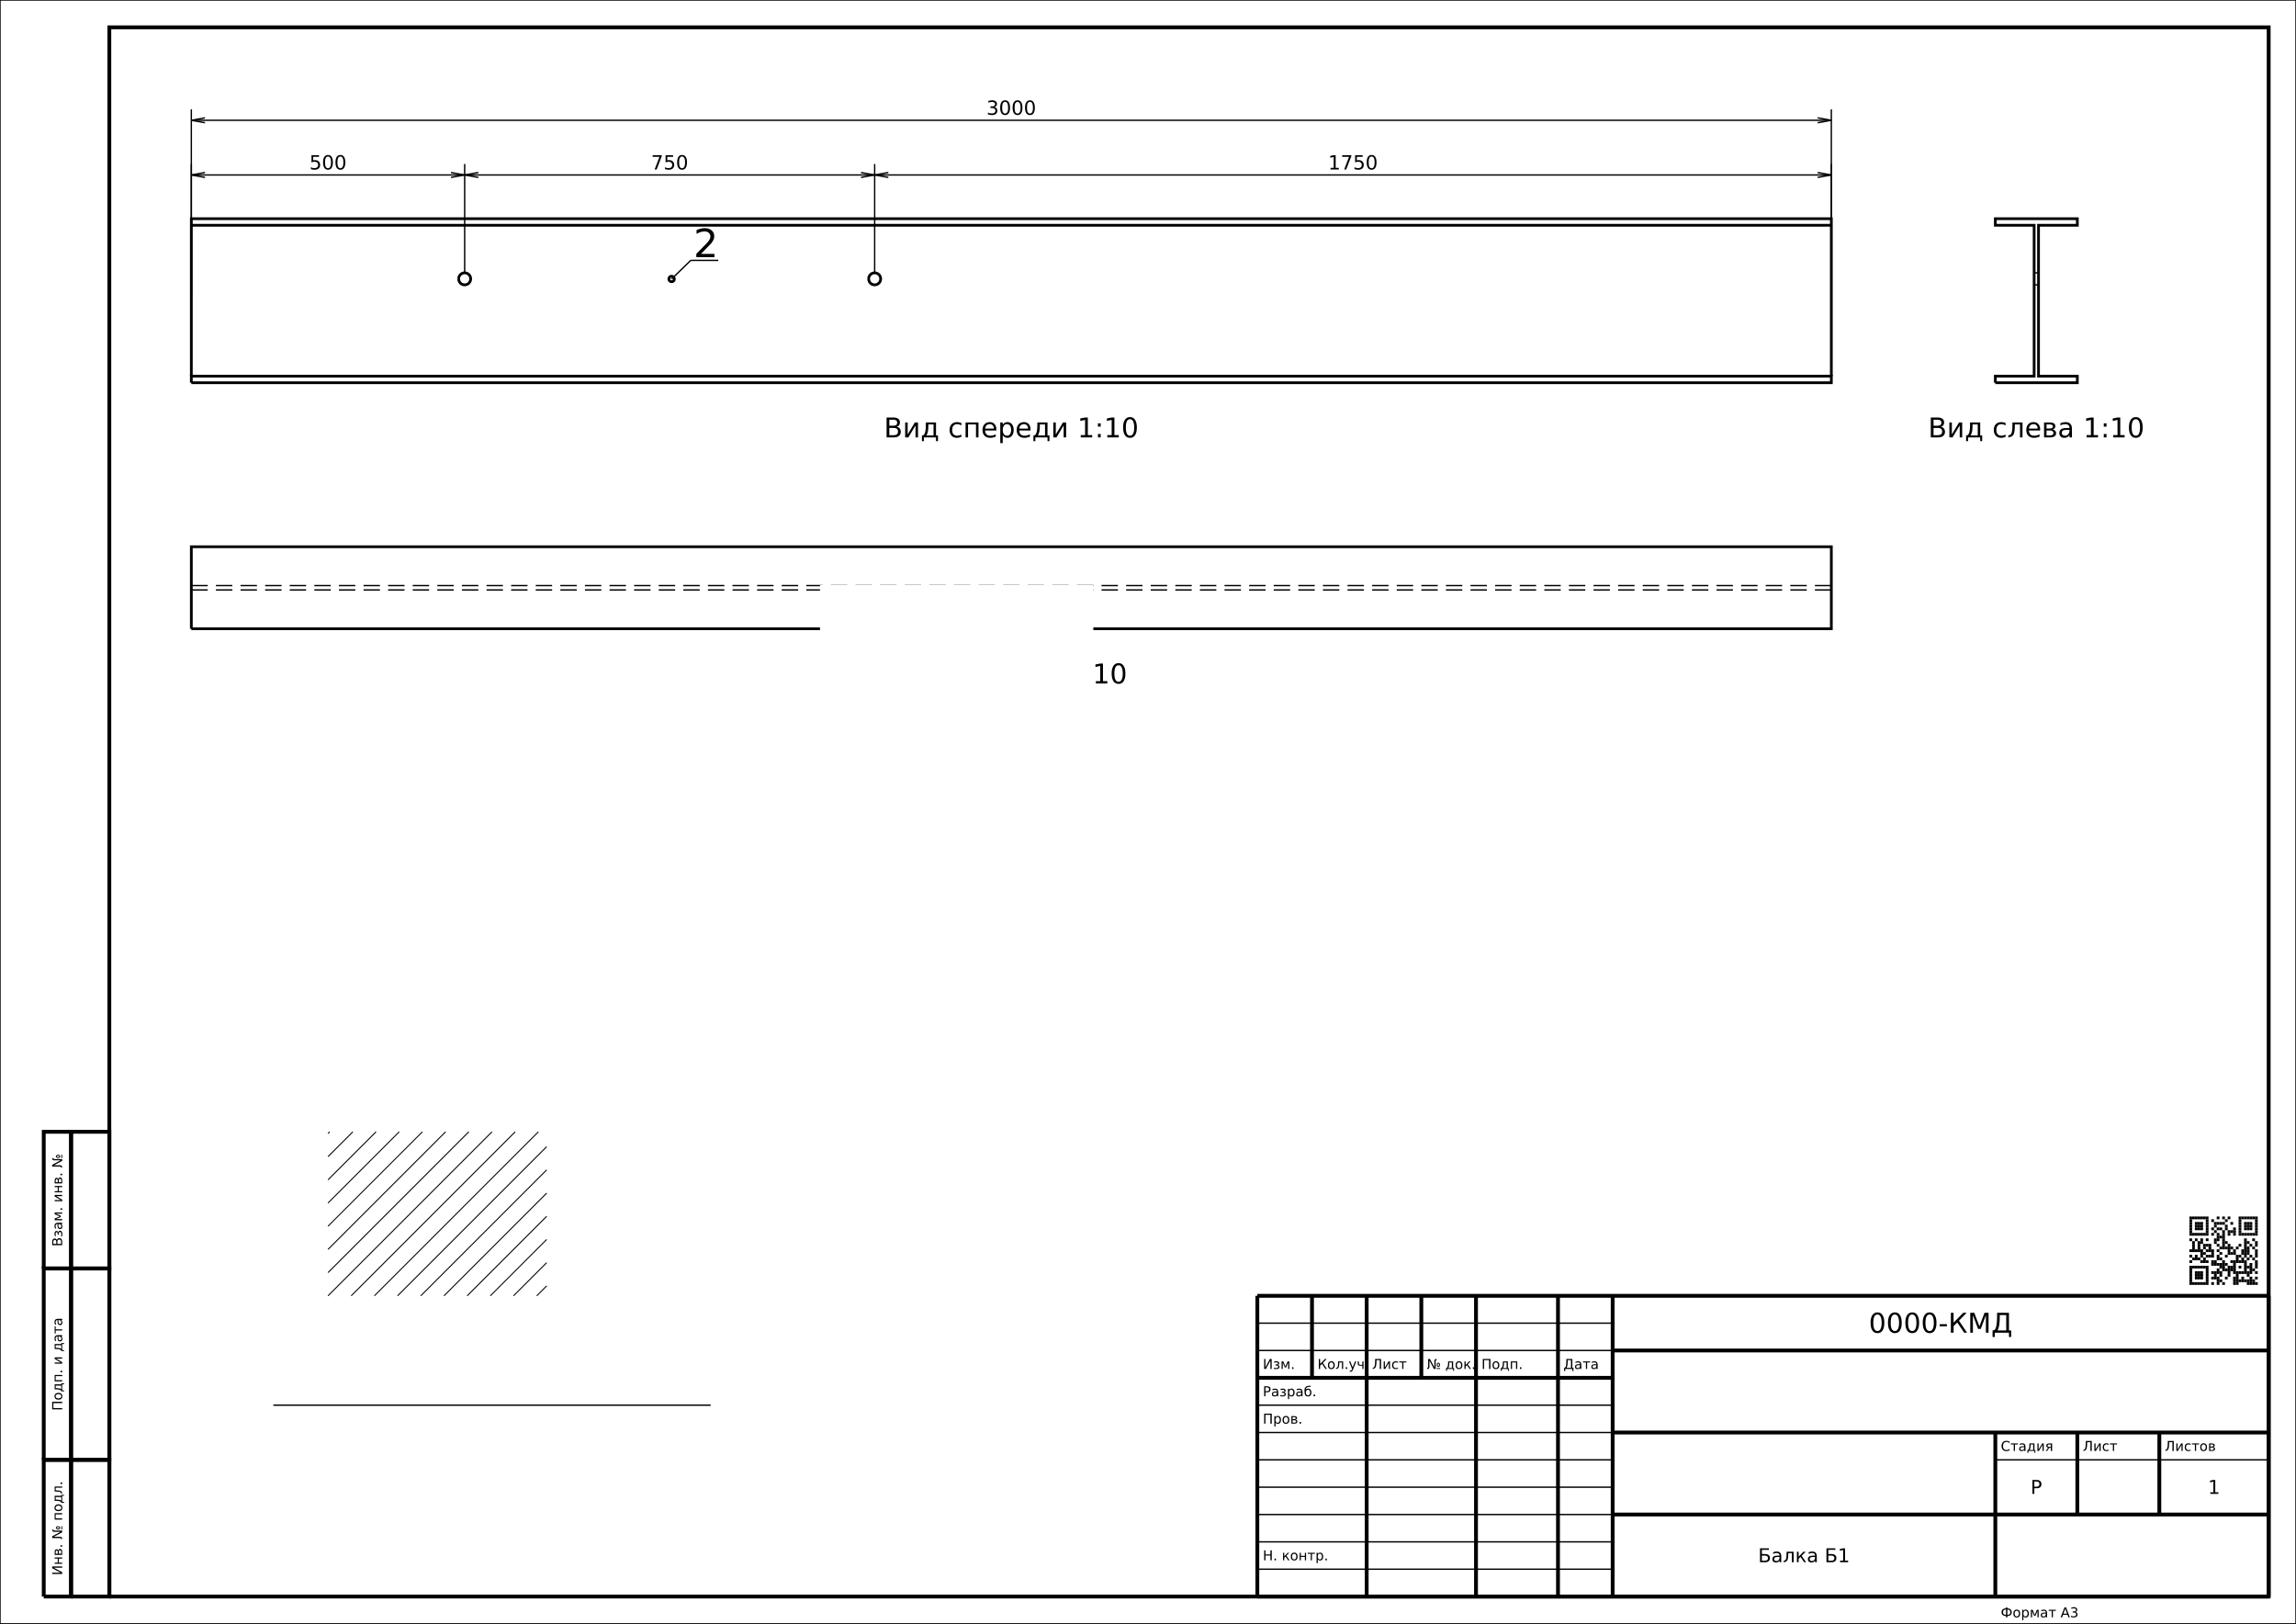
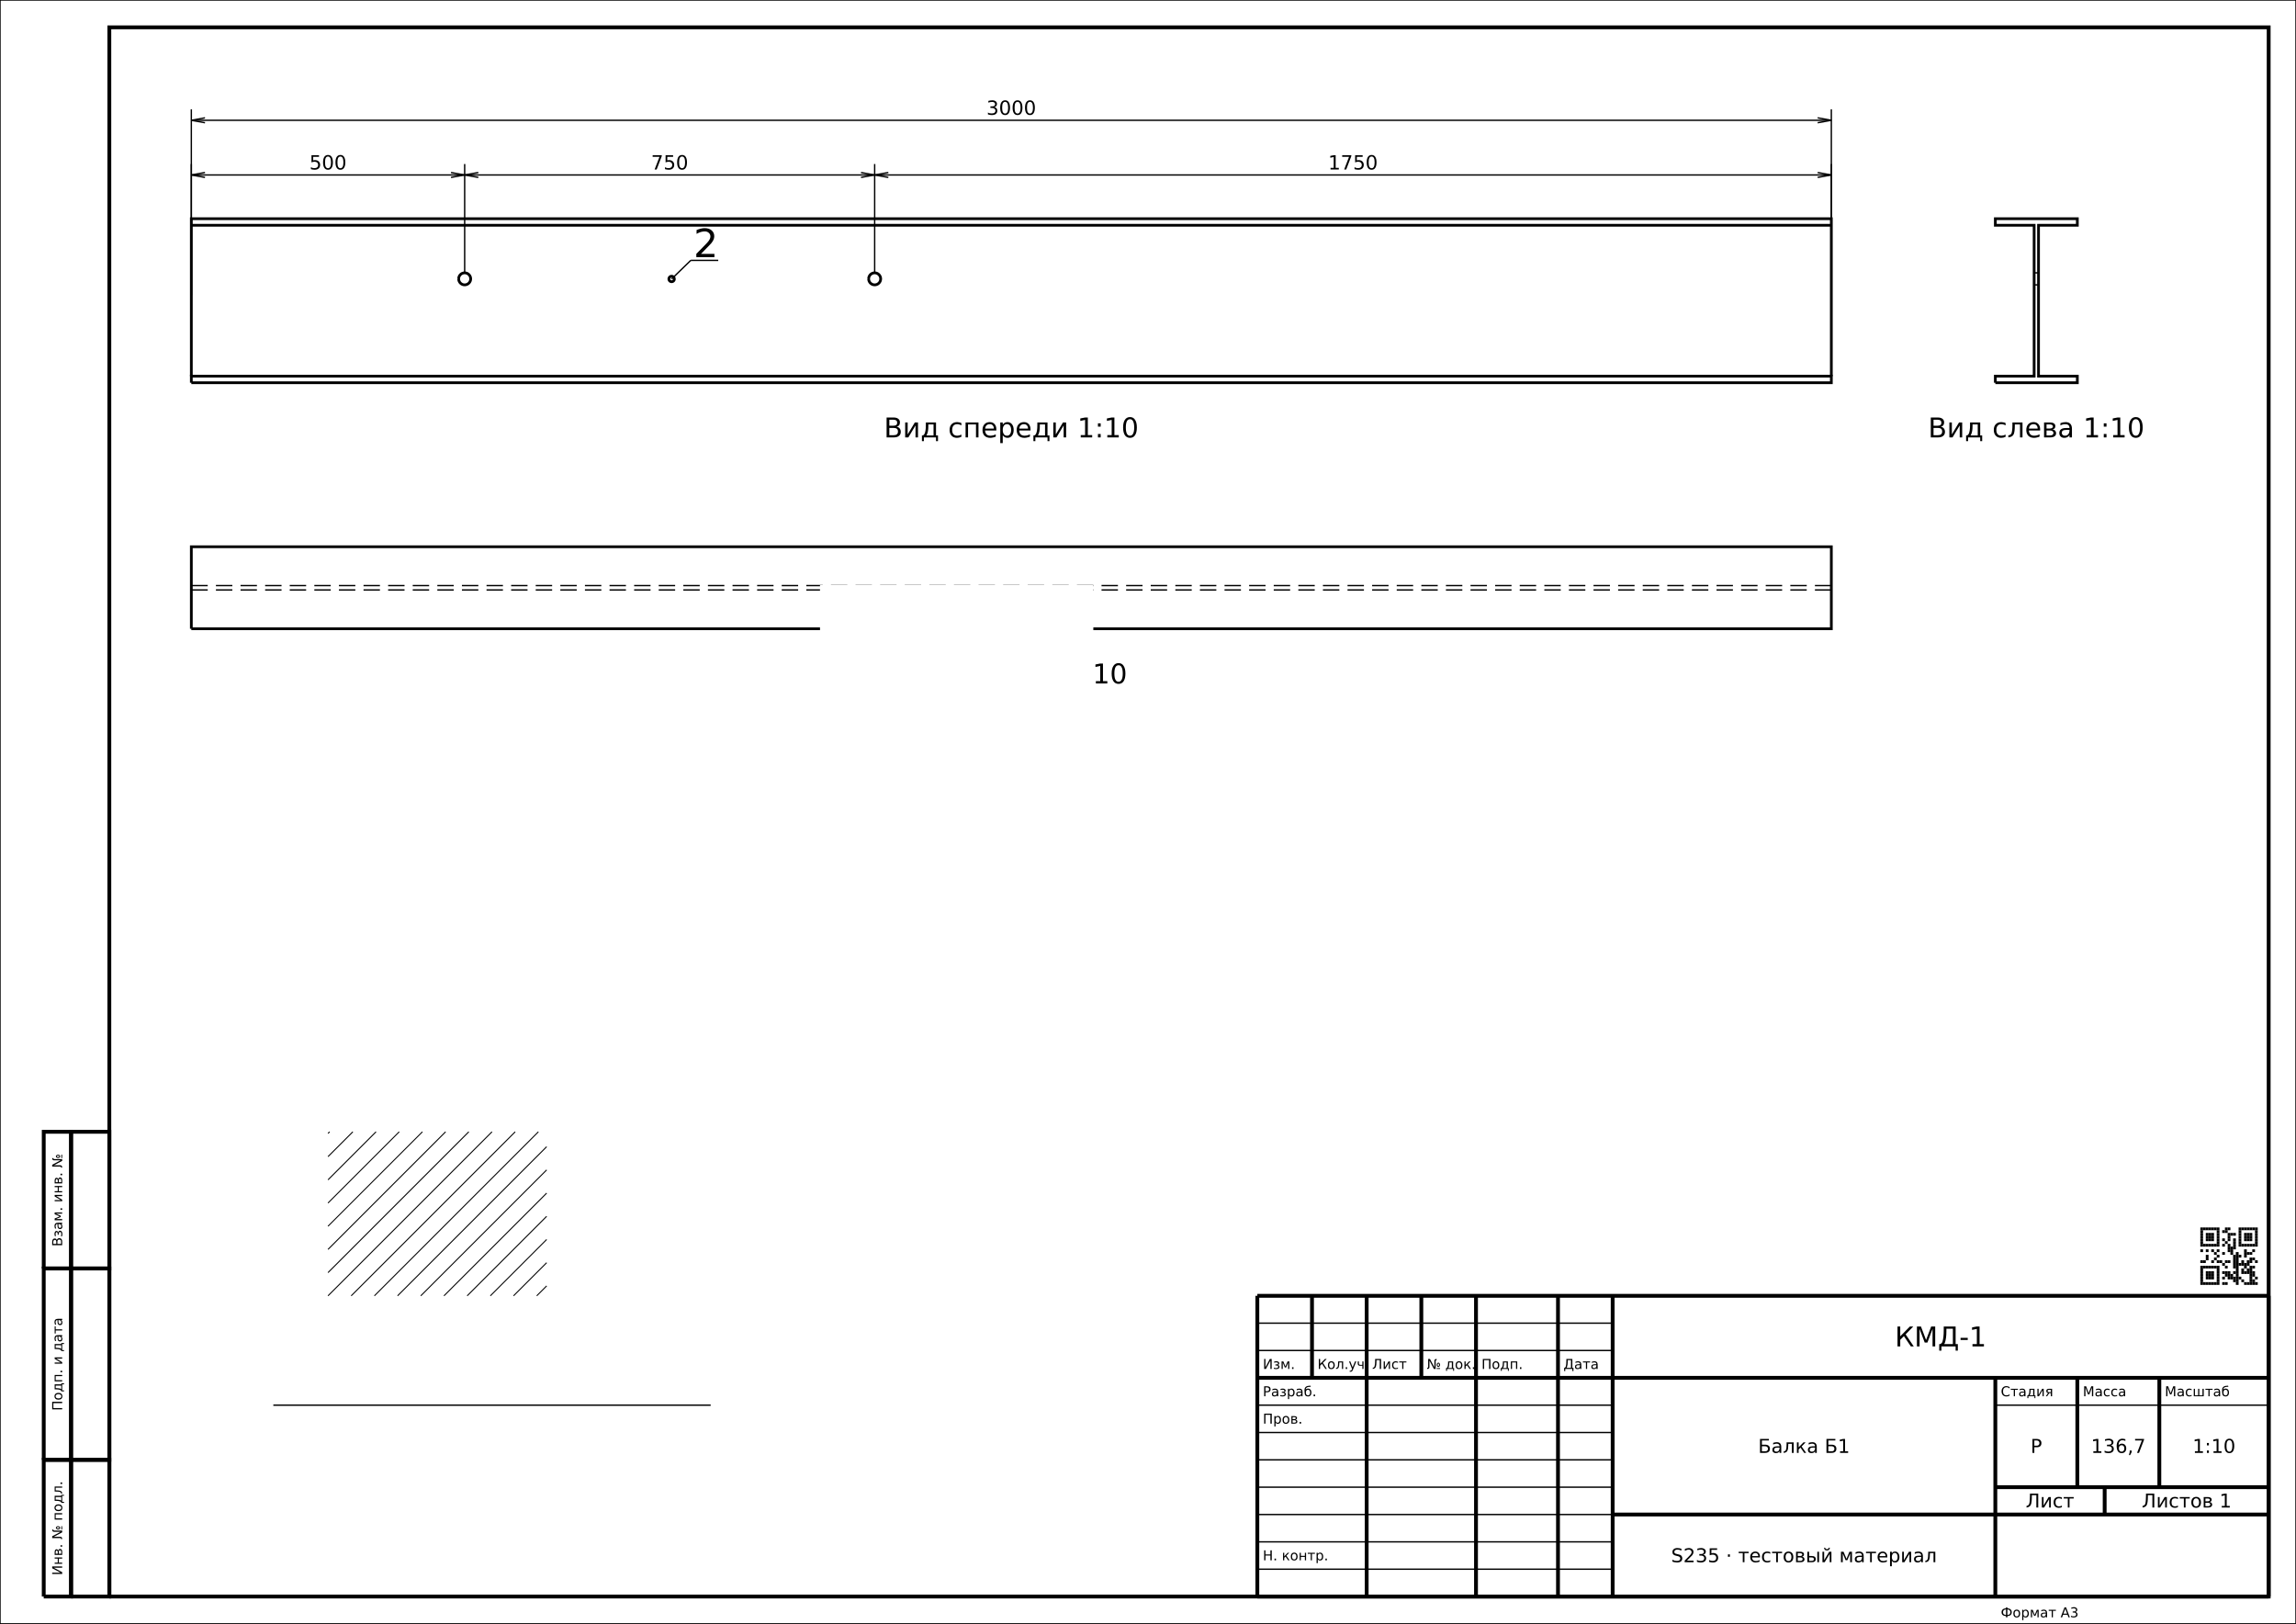
<svg xmlns="http://www.w3.org/2000/svg" width="420mm" height="297mm" viewBox="0 0 420 297" font-family="DejaVu Sans, Arial, sans-serif" data-drawing="15">
  <rect width="420" height="297" fill="#fff" />
  <polyline class="Thin" points="0,297 420,297 420,0 0,0 0,297" fill="none" stroke="#000" stroke-width="0.25" />
  <polyline class="Frame" points="20,292 415,292 415,5 20,5 20,292" fill="none" stroke="#000" stroke-width="0.7" />
  <polyline class="Frame" points="230,292 415,292" fill="none" stroke="#000" stroke-width="0.7" />
  <polyline class="Frame" points="415,292 415,237" fill="none" stroke="#000" stroke-width="0.7" />
  <polyline class="Frame" points="415,237 230,237" fill="none" stroke="#000" stroke-width="0.7" />
  <polyline class="Frame" points="230,237 230,292" fill="none" stroke="#000" stroke-width="0.7" />
  <polyline class="Thin" points="230,287 295,287" fill="none" stroke="#000" stroke-width="0.25" />
  <polyline class="Thin" points="230,282 295,282" fill="none" stroke="#000" stroke-width="0.25" />
  <polyline class="Thin" points="230,277 295,277" fill="none" stroke="#000" stroke-width="0.25" />
  <polyline class="Thin" points="230,272 295,272" fill="none" stroke="#000" stroke-width="0.25" />
  <polyline class="Thin" points="230,267 295,267" fill="none" stroke="#000" stroke-width="0.25" />
  <polyline class="Thin" points="230,262 295,262" fill="none" stroke="#000" stroke-width="0.25" />
  <polyline class="Thin" points="230,257 295,257" fill="none" stroke="#000" stroke-width="0.25" />
  <polyline class="Frame" points="230,252 295,252" fill="none" stroke="#000" stroke-width="0.7" />
  <polyline class="Thin" points="230,247 295,247" fill="none" stroke="#000" stroke-width="0.25" />
  <polyline class="Thin" points="230,242 295,242" fill="none" stroke="#000" stroke-width="0.25" />
  <polyline class="Frame" points="240,252 240,237" fill="none" stroke="#000" stroke-width="0.7" />
  <polyline class="Frame" points="260,252 260,237" fill="none" stroke="#000" stroke-width="0.7" />
  <polyline class="Frame" points="250,292 250,237" fill="none" stroke="#000" stroke-width="0.7" />
  <polyline class="Frame" points="270,292 270,237" fill="none" stroke="#000" stroke-width="0.7" />
  <polyline class="Frame" points="285,292 285,237" fill="none" stroke="#000" stroke-width="0.7" />
  <polyline class="Frame" points="295,292 295,237" fill="none" stroke="#000" stroke-width="0.7" />
-   <polyline class="Frame" points="295,247 415,247" fill="none" stroke="#000" stroke-width="0.7" />
-   <polyline class="Frame" points="295,262 415,262" fill="none" stroke="#000" stroke-width="0.7" />
-   <polyline class="Thin" points="365,267 415,267" fill="none" stroke="#000" stroke-width="0.25" />
+   <polyline class="Frame" points="295,252 415,252" fill="none" stroke="#000" stroke-width="0.7" />
+   <polyline class="Thin" points="365,257 415,257" fill="none" stroke="#000" stroke-width="0.25" />
+   <polyline class="Frame" points="365,272 415,272" fill="none" stroke="#000" stroke-width="0.7" />
  <polyline class="Frame" points="295,277 415,277" fill="none" stroke="#000" stroke-width="0.7" />
-   <polyline class="Frame" points="365,292 365,262" fill="none" stroke="#000" stroke-width="0.7" />
-   <polyline class="Frame" points="380,277 380,262" fill="none" stroke="#000" stroke-width="0.7" />
-   <polyline class="Frame" points="395,277 395,262" fill="none" stroke="#000" stroke-width="0.7" />
+   <polyline class="Frame" points="365,292 365,252" fill="none" stroke="#000" stroke-width="0.7" />
+   <polyline class="Frame" points="380,272 380,252" fill="none" stroke="#000" stroke-width="0.7" />
+   <polyline class="Frame" points="395,272 395,252" fill="none" stroke="#000" stroke-width="0.7" />
+   <polyline class="Frame" points="385,277 385,272" fill="none" stroke="#000" stroke-width="0.7" />
  <polyline class="Frame" points="8,292 13,292 13,267 8,267 8,292" fill="none" stroke="#000" stroke-width="0.7" />
  <polyline class="Frame" points="13,292 20,292 20,267 13,267 13,292" fill="none" stroke="#000" stroke-width="0.7" />
  <polyline class="Frame" points="8,267 13,267 13,232 8,232 8,267" fill="none" stroke="#000" stroke-width="0.7" />
  <polyline class="Frame" points="13,267 20,267 20,232 13,232 13,267" fill="none" stroke="#000" stroke-width="0.7" />
  <polyline class="Frame" points="8,232 13,232 13,207 8,207 8,232" fill="none" stroke="#000" stroke-width="0.7" />
  <polyline class="Frame" points="13,232 20,232 20,207 13,207 13,232" fill="none" stroke="#000" stroke-width="0.7" />
-   <rect x="400.5" y="222.5" width="0.5" height="0.5" fill="#000" />
-   <rect x="401" y="222.5" width="0.5" height="0.5" fill="#000" />
-   <rect x="401.5" y="222.5" width="0.5" height="0.5" fill="#000" />
-   <rect x="402" y="222.5" width="0.5" height="0.5" fill="#000" />
-   <rect x="402.5" y="222.5" width="0.5" height="0.5" fill="#000" />
-   <rect x="403" y="222.5" width="0.5" height="0.5" fill="#000" />
-   <rect x="403.5" y="222.5" width="0.5" height="0.5" fill="#000" />
-   <rect x="405.5" y="222.5" width="0.5" height="0.5" fill="#000" />
-   <rect x="406.5" y="222.5" width="0.5" height="0.5" fill="#000" />
-   <rect x="407.5" y="222.5" width="0.5" height="0.5" fill="#000" />
-   <rect x="409.5" y="222.5" width="0.5" height="0.5" fill="#000" />
-   <rect x="410" y="222.5" width="0.5" height="0.5" fill="#000" />
-   <rect x="410.5" y="222.5" width="0.5" height="0.5" fill="#000" />
-   <rect x="411" y="222.5" width="0.5" height="0.5" fill="#000" />
-   <rect x="411.5" y="222.5" width="0.5" height="0.5" fill="#000" />
-   <rect x="412" y="222.5" width="0.5" height="0.5" fill="#000" />
-   <rect x="412.5" y="222.5" width="0.5" height="0.5" fill="#000" />
-   <rect x="400.5" y="223" width="0.5" height="0.5" fill="#000" />
-   <rect x="403.5" y="223" width="0.5" height="0.5" fill="#000" />
-   <rect x="404.5" y="223" width="0.5" height="0.5" fill="#000" />
-   <rect x="407" y="223" width="0.5" height="0.5" fill="#000" />
-   <rect x="409.5" y="223" width="0.5" height="0.5" fill="#000" />
-   <rect x="412.5" y="223" width="0.5" height="0.5" fill="#000" />
-   <rect x="400.5" y="223.5" width="0.5" height="0.5" fill="#000" />
-   <rect x="401.5" y="223.5" width="0.5" height="0.5" fill="#000" />
-   <rect x="402" y="223.5" width="0.5" height="0.5" fill="#000" />
-   <rect x="402.5" y="223.5" width="0.5" height="0.5" fill="#000" />
-   <rect x="403.5" y="223.5" width="0.5" height="0.5" fill="#000" />
-   <rect x="405" y="223.5" width="0.5" height="0.5" fill="#000" />
-   <rect x="405.5" y="223.5" width="0.5" height="0.5" fill="#000" />
-   <rect x="406" y="223.5" width="0.5" height="0.5" fill="#000" />
-   <rect x="406.5" y="223.5" width="0.5" height="0.5" fill="#000" />
-   <rect x="408" y="223.5" width="0.5" height="0.5" fill="#000" />
-   <rect x="409.5" y="223.5" width="0.5" height="0.5" fill="#000" />
-   <rect x="410.5" y="223.5" width="0.5" height="0.5" fill="#000" />
-   <rect x="411" y="223.5" width="0.5" height="0.5" fill="#000" />
-   <rect x="411.5" y="223.5" width="0.5" height="0.5" fill="#000" />
-   <rect x="412.5" y="223.5" width="0.5" height="0.5" fill="#000" />
-   <rect x="400.5" y="224" width="0.5" height="0.5" fill="#000" />
-   <rect x="401.5" y="224" width="0.5" height="0.5" fill="#000" />
-   <rect x="402" y="224" width="0.5" height="0.5" fill="#000" />
-   <rect x="402.5" y="224" width="0.5" height="0.5" fill="#000" />
-   <rect x="403.5" y="224" width="0.5" height="0.5" fill="#000" />
-   <rect x="405" y="224" width="0.5" height="0.5" fill="#000" />
-   <rect x="407" y="224" width="0.5" height="0.5" fill="#000" />
-   <rect x="409.5" y="224" width="0.5" height="0.5" fill="#000" />
-   <rect x="410.5" y="224" width="0.5" height="0.5" fill="#000" />
-   <rect x="411" y="224" width="0.5" height="0.5" fill="#000" />
-   <rect x="411.5" y="224" width="0.5" height="0.5" fill="#000" />
-   <rect x="412.5" y="224" width="0.5" height="0.5" fill="#000" />
-   <rect x="400.5" y="224.5" width="0.5" height="0.5" fill="#000" />
-   <rect x="401.5" y="224.5" width="0.5" height="0.5" fill="#000" />
-   <rect x="402" y="224.5" width="0.5" height="0.5" fill="#000" />
  <rect x="402.5" y="224.5" width="0.5" height="0.5" fill="#000" />
+   <rect x="403" y="224.5" width="0.5" height="0.5" fill="#000" />
  <rect x="403.5" y="224.5" width="0.5" height="0.5" fill="#000" />
+   <rect x="404" y="224.5" width="0.5" height="0.5" fill="#000" />
  <rect x="404.5" y="224.5" width="0.5" height="0.5" fill="#000" />
+   <rect x="405" y="224.5" width="0.5" height="0.5" fill="#000" />
  <rect x="405.5" y="224.5" width="0.5" height="0.5" fill="#000" />
-   <rect x="406" y="224.5" width="0.5" height="0.5" fill="#000" />
  <rect x="407" y="224.5" width="0.5" height="0.5" fill="#000" />
-   <rect x="408.5" y="224.5" width="0.5" height="0.5" fill="#000" />
+   <rect x="407.5" y="224.5" width="0.5" height="0.5" fill="#000" />
  <rect x="409.5" y="224.5" width="0.5" height="0.5" fill="#000" />
+   <rect x="410" y="224.5" width="0.5" height="0.5" fill="#000" />
  <rect x="410.5" y="224.5" width="0.5" height="0.5" fill="#000" />
  <rect x="411" y="224.5" width="0.5" height="0.5" fill="#000" />
  <rect x="411.5" y="224.5" width="0.5" height="0.5" fill="#000" />
+   <rect x="412" y="224.5" width="0.5" height="0.5" fill="#000" />
  <rect x="412.5" y="224.5" width="0.5" height="0.5" fill="#000" />
-   <rect x="400.5" y="225" width="0.5" height="0.5" fill="#000" />
-   <rect x="403.5" y="225" width="0.5" height="0.5" fill="#000" />
-   <rect x="405" y="225" width="0.5" height="0.5" fill="#000" />
+   <rect x="402.5" y="225" width="0.5" height="0.5" fill="#000" />
+   <rect x="405.5" y="225" width="0.5" height="0.5" fill="#000" />
  <rect x="406.5" y="225" width="0.5" height="0.5" fill="#000" />
-   <rect x="407.5" y="225" width="0.5" height="0.5" fill="#000" />
-   <rect x="408" y="225" width="0.5" height="0.5" fill="#000" />
-   <rect x="408.5" y="225" width="0.5" height="0.5" fill="#000" />
+   <rect x="407" y="225" width="0.5" height="0.5" fill="#000" />
  <rect x="409.5" y="225" width="0.5" height="0.5" fill="#000" />
  <rect x="412.5" y="225" width="0.5" height="0.5" fill="#000" />
-   <rect x="400.5" y="225.5" width="0.5" height="0.5" fill="#000" />
-   <rect x="401" y="225.5" width="0.5" height="0.5" fill="#000" />
-   <rect x="401.5" y="225.5" width="0.5" height="0.5" fill="#000" />
-   <rect x="402" y="225.5" width="0.5" height="0.5" fill="#000" />
  <rect x="402.5" y="225.5" width="0.5" height="0.5" fill="#000" />
-   <rect x="403" y="225.5" width="0.5" height="0.5" fill="#000" />
  <rect x="403.5" y="225.5" width="0.5" height="0.5" fill="#000" />
+   <rect x="404" y="225.5" width="0.5" height="0.5" fill="#000" />
  <rect x="404.5" y="225.5" width="0.5" height="0.5" fill="#000" />
  <rect x="405.5" y="225.5" width="0.5" height="0.5" fill="#000" />
-   <rect x="406.5" y="225.5" width="0.5" height="0.5" fill="#000" />
  <rect x="407.5" y="225.5" width="0.5" height="0.5" fill="#000" />
+   <rect x="408" y="225.5" width="0.5" height="0.5" fill="#000" />
  <rect x="408.5" y="225.5" width="0.5" height="0.5" fill="#000" />
  <rect x="409.5" y="225.5" width="0.5" height="0.5" fill="#000" />
-   <rect x="410" y="225.5" width="0.5" height="0.5" fill="#000" />
  <rect x="410.5" y="225.5" width="0.5" height="0.5" fill="#000" />
  <rect x="411" y="225.5" width="0.5" height="0.5" fill="#000" />
  <rect x="411.5" y="225.5" width="0.5" height="0.5" fill="#000" />
-   <rect x="412" y="225.5" width="0.5" height="0.5" fill="#000" />
  <rect x="412.5" y="225.5" width="0.5" height="0.5" fill="#000" />
+   <rect x="402.5" y="226" width="0.5" height="0.5" fill="#000" />
+   <rect x="403.5" y="226" width="0.5" height="0.5" fill="#000" />
+   <rect x="404" y="226" width="0.5" height="0.5" fill="#000" />
+   <rect x="404.5" y="226" width="0.5" height="0.5" fill="#000" />
  <rect x="405.5" y="226" width="0.5" height="0.5" fill="#000" />
-   <rect x="406" y="226" width="0.5" height="0.5" fill="#000" />
-   <rect x="406.5" y="226" width="0.5" height="0.5" fill="#000" />
-   <rect x="400.5" y="226.5" width="0.5" height="0.5" fill="#000" />
-   <rect x="401.5" y="226.5" width="0.5" height="0.5" fill="#000" />
+   <rect x="407.5" y="226" width="0.5" height="0.5" fill="#000" />
+   <rect x="409.5" y="226" width="0.5" height="0.5" fill="#000" />
+   <rect x="410.5" y="226" width="0.5" height="0.5" fill="#000" />
+   <rect x="411" y="226" width="0.5" height="0.5" fill="#000" />
+   <rect x="411.5" y="226" width="0.5" height="0.5" fill="#000" />
+   <rect x="412.5" y="226" width="0.5" height="0.5" fill="#000" />
  <rect x="402.5" y="226.5" width="0.5" height="0.5" fill="#000" />
  <rect x="403.5" y="226.5" width="0.5" height="0.5" fill="#000" />
-   <rect x="405" y="226.5" width="0.5" height="0.5" fill="#000" />
+   <rect x="404" y="226.5" width="0.5" height="0.5" fill="#000" />
+   <rect x="404.5" y="226.5" width="0.5" height="0.5" fill="#000" />
  <rect x="405.5" y="226.5" width="0.5" height="0.5" fill="#000" />
  <rect x="406.5" y="226.5" width="0.5" height="0.5" fill="#000" />
+   <rect x="407.5" y="226.5" width="0.5" height="0.5" fill="#000" />
+   <rect x="408.5" y="226.5" width="0.5" height="0.5" fill="#000" />
+   <rect x="409.5" y="226.5" width="0.5" height="0.5" fill="#000" />
  <rect x="410.5" y="226.5" width="0.5" height="0.5" fill="#000" />
-   <rect x="412" y="226.5" width="0.5" height="0.5" fill="#000" />
-   <rect x="401" y="227" width="0.5" height="0.5" fill="#000" />
-   <rect x="402" y="227" width="0.5" height="0.5" fill="#000" />
+   <rect x="411" y="226.5" width="0.5" height="0.5" fill="#000" />
+   <rect x="411.5" y="226.5" width="0.5" height="0.5" fill="#000" />
+   <rect x="412.5" y="226.5" width="0.5" height="0.5" fill="#000" />
  <rect x="402.5" y="227" width="0.5" height="0.5" fill="#000" />
-   <rect x="405" y="227" width="0.5" height="0.5" fill="#000" />
-   <rect x="406.5" y="227" width="0.5" height="0.5" fill="#000" />
+   <rect x="405.5" y="227" width="0.5" height="0.5" fill="#000" />
  <rect x="407" y="227" width="0.5" height="0.5" fill="#000" />
-   <rect x="410.5" y="227" width="0.5" height="0.5" fill="#000" />
-   <rect x="411" y="227" width="0.5" height="0.5" fill="#000" />
+   <rect x="408.5" y="227" width="0.5" height="0.5" fill="#000" />
+   <rect x="409.5" y="227" width="0.5" height="0.5" fill="#000" />
  <rect x="412.5" y="227" width="0.5" height="0.5" fill="#000" />
-   <rect x="401" y="227.5" width="0.5" height="0.5" fill="#000" />
-   <rect x="402" y="227.5" width="0.5" height="0.5" fill="#000" />
+   <rect x="402.5" y="227.5" width="0.5" height="0.5" fill="#000" />
  <rect x="403" y="227.5" width="0.5" height="0.5" fill="#000" />
  <rect x="403.5" y="227.5" width="0.5" height="0.5" fill="#000" />
  <rect x="404" y="227.5" width="0.5" height="0.5" fill="#000" />
+   <rect x="404.5" y="227.5" width="0.5" height="0.5" fill="#000" />
+   <rect x="405" y="227.5" width="0.5" height="0.5" fill="#000" />
  <rect x="405.5" y="227.5" width="0.5" height="0.5" fill="#000" />
  <rect x="406.5" y="227.5" width="0.5" height="0.5" fill="#000" />
  <rect x="407.5" y="227.5" width="0.5" height="0.5" fill="#000" />
+   <rect x="408.5" y="227.5" width="0.5" height="0.5" fill="#000" />
  <rect x="409.5" y="227.5" width="0.5" height="0.5" fill="#000" />
+   <rect x="410" y="227.5" width="0.5" height="0.5" fill="#000" />
  <rect x="410.5" y="227.5" width="0.5" height="0.5" fill="#000" />
+   <rect x="411" y="227.5" width="0.5" height="0.5" fill="#000" />
  <rect x="411.5" y="227.5" width="0.5" height="0.5" fill="#000" />
+   <rect x="412" y="227.5" width="0.5" height="0.5" fill="#000" />
  <rect x="412.5" y="227.5" width="0.5" height="0.5" fill="#000" />
-   <rect x="401" y="228" width="0.5" height="0.5" fill="#000" />
-   <rect x="402" y="228" width="0.5" height="0.5" fill="#000" />
-   <rect x="403" y="228" width="0.5" height="0.5" fill="#000" />
-   <rect x="404" y="228" width="0.5" height="0.5" fill="#000" />
-   <rect x="406" y="228" width="0.5" height="0.5" fill="#000" />
-   <rect x="406.5" y="228" width="0.5" height="0.5" fill="#000" />
-   <rect x="407" y="228" width="0.5" height="0.5" fill="#000" />
  <rect x="407.5" y="228" width="0.5" height="0.5" fill="#000" />
  <rect x="408" y="228" width="0.5" height="0.5" fill="#000" />
-   <rect x="409" y="228" width="0.5" height="0.5" fill="#000" />
-   <rect x="410.5" y="228" width="0.5" height="0.5" fill="#000" />
-   <rect x="411" y="228" width="0.5" height="0.5" fill="#000" />
-   <rect x="412" y="228" width="0.5" height="0.5" fill="#000" />
-   <rect x="400.5" y="228.5" width="0.5" height="0.5" fill="#000" />
-   <rect x="401" y="228.5" width="0.5" height="0.5" fill="#000" />
-   <rect x="401.5" y="228.5" width="0.5" height="0.5" fill="#000" />
-   <rect x="402" y="228.5" width="0.5" height="0.5" fill="#000" />
+   <rect x="408.5" y="228" width="0.5" height="0.5" fill="#000" />
  <rect x="402.5" y="228.5" width="0.5" height="0.5" fill="#000" />
  <rect x="403.5" y="228.5" width="0.5" height="0.5" fill="#000" />
-   <rect x="404" y="228.5" width="0.5" height="0.5" fill="#000" />
  <rect x="404.5" y="228.5" width="0.5" height="0.5" fill="#000" />
  <rect x="405.5" y="228.5" width="0.5" height="0.5" fill="#000" />
  <rect x="407.5" y="228.5" width="0.5" height="0.5" fill="#000" />
-   <rect x="408.5" y="228.5" width="0.5" height="0.5" fill="#000" />
-   <rect x="410" y="228.5" width="0.5" height="0.5" fill="#000" />
+   <rect x="408" y="228.5" width="0.5" height="0.5" fill="#000" />
  <rect x="410.5" y="228.5" width="0.5" height="0.5" fill="#000" />
-   <rect x="411" y="228.5" width="0.5" height="0.5" fill="#000" />
-   <rect x="412.5" y="228.5" width="0.5" height="0.5" fill="#000" />
-   <rect x="402.5" y="229" width="0.5" height="0.5" fill="#000" />
-   <rect x="403" y="229" width="0.5" height="0.5" fill="#000" />
-   <rect x="404.5" y="229" width="0.5" height="0.5" fill="#000" />
-   <rect x="406" y="229" width="0.5" height="0.5" fill="#000" />
-   <rect x="407.5" y="229" width="0.5" height="0.5" fill="#000" />
+   <rect x="412" y="228.5" width="0.5" height="0.5" fill="#000" />
+   <rect x="405" y="229" width="0.5" height="0.5" fill="#000" />
+   <rect x="406.5" y="229" width="0.5" height="0.5" fill="#000" />
  <rect x="408" y="229" width="0.5" height="0.5" fill="#000" />
-   <rect x="408.5" y="229" width="0.5" height="0.5" fill="#000" />
-   <rect x="410" y="229" width="0.5" height="0.5" fill="#000" />
+   <rect x="409" y="229" width="0.5" height="0.5" fill="#000" />
  <rect x="410.5" y="229" width="0.5" height="0.5" fill="#000" />
  <rect x="411" y="229" width="0.5" height="0.5" fill="#000" />
-   <rect x="412.5" y="229" width="0.5" height="0.5" fill="#000" />
-   <rect x="400.5" y="229.5" width="0.5" height="0.5" fill="#000" />
-   <rect x="401.5" y="229.5" width="0.5" height="0.5" fill="#000" />
-   <rect x="402.5" y="229.5" width="0.5" height="0.5" fill="#000" />
+   <rect x="411.5" y="229" width="0.5" height="0.5" fill="#000" />
  <rect x="403.5" y="229.5" width="0.5" height="0.5" fill="#000" />
-   <rect x="404" y="229.5" width="0.5" height="0.5" fill="#000" />
-   <rect x="404.5" y="229.5" width="0.5" height="0.5" fill="#000" />
  <rect x="405.5" y="229.5" width="0.5" height="0.5" fill="#000" />
-   <rect x="407" y="229.5" width="0.5" height="0.5" fill="#000" />
+   <rect x="408.5" y="229.5" width="0.5" height="0.5" fill="#000" />
  <rect x="409" y="229.5" width="0.5" height="0.5" fill="#000" />
  <rect x="409.5" y="229.5" width="0.5" height="0.5" fill="#000" />
  <rect x="410.5" y="229.5" width="0.5" height="0.5" fill="#000" />
-   <rect x="411.5" y="229.5" width="0.5" height="0.5" fill="#000" />
-   <rect x="412.5" y="229.5" width="0.5" height="0.5" fill="#000" />
-   <rect x="401" y="230" width="0.5" height="0.5" fill="#000" />
-   <rect x="401.5" y="230" width="0.5" height="0.5" fill="#000" />
-   <rect x="402" y="230" width="0.5" height="0.5" fill="#000" />
-   <rect x="403" y="230" width="0.5" height="0.5" fill="#000" />
-   <rect x="405.5" y="230" width="0.5" height="0.5" fill="#000" />
-   <rect x="406" y="230" width="0.5" height="0.5" fill="#000" />
+   <rect x="403.5" y="230" width="0.5" height="0.5" fill="#000" />
+   <rect x="405" y="230" width="0.5" height="0.5" fill="#000" />
+   <rect x="408.5" y="230" width="0.5" height="0.5" fill="#000" />
  <rect x="409" y="230" width="0.5" height="0.5" fill="#000" />
-   <rect x="410" y="230" width="0.5" height="0.5" fill="#000" />
-   <rect x="411" y="230" width="0.5" height="0.5" fill="#000" />
+   <rect x="411.5" y="230" width="0.5" height="0.5" fill="#000" />
  <rect x="412" y="230" width="0.5" height="0.5" fill="#000" />
-   <rect x="400.5" y="230.5" width="0.5" height="0.5" fill="#000" />
  <rect x="402.5" y="230.5" width="0.5" height="0.5" fill="#000" />
  <rect x="403" y="230.5" width="0.5" height="0.5" fill="#000" />
-   <rect x="403.5" y="230.5" width="0.5" height="0.5" fill="#000" />
  <rect x="404.5" y="230.5" width="0.5" height="0.5" fill="#000" />
-   <rect x="405" y="230.5" width="0.5" height="0.5" fill="#000" />
-   <rect x="406.5" y="230.5" width="0.5" height="0.5" fill="#000" />
-   <rect x="408" y="230.5" width="0.5" height="0.5" fill="#000" />
+   <rect x="405.5" y="230.5" width="0.5" height="0.5" fill="#000" />
+   <rect x="406" y="230.5" width="0.5" height="0.5" fill="#000" />
+   <rect x="407" y="230.5" width="0.5" height="0.5" fill="#000" />
+   <rect x="407.5" y="230.5" width="0.5" height="0.5" fill="#000" />
  <rect x="408.5" y="230.5" width="0.5" height="0.5" fill="#000" />
  <rect x="409" y="230.5" width="0.5" height="0.5" fill="#000" />
-   <rect x="409.5" y="230.5" width="0.5" height="0.5" fill="#000" />
  <rect x="410" y="230.5" width="0.5" height="0.5" fill="#000" />
-   <rect x="410.5" y="230.5" width="0.5" height="0.5" fill="#000" />
+   <rect x="411" y="230.5" width="0.5" height="0.5" fill="#000" />
+   <rect x="411.5" y="230.5" width="0.5" height="0.5" fill="#000" />
  <rect x="412.5" y="230.5" width="0.5" height="0.5" fill="#000" />
-   <rect x="404.5" y="231" width="0.5" height="0.5" fill="#000" />
-   <rect x="405" y="231" width="0.5" height="0.5" fill="#000" />
-   <rect x="405.5" y="231" width="0.5" height="0.5" fill="#000" />
-   <rect x="406" y="231" width="0.5" height="0.5" fill="#000" />
  <rect x="406.5" y="231" width="0.5" height="0.5" fill="#000" />
-   <rect x="407" y="231" width="0.5" height="0.5" fill="#000" />
  <rect x="408.5" y="231" width="0.5" height="0.5" fill="#000" />
+   <rect x="409" y="231" width="0.5" height="0.5" fill="#000" />
+   <rect x="409.5" y="231" width="0.5" height="0.5" fill="#000" />
+   <rect x="410" y="231" width="0.5" height="0.5" fill="#000" />
  <rect x="410.5" y="231" width="0.5" height="0.5" fill="#000" />
-   <rect x="411.5" y="231" width="0.5" height="0.5" fill="#000" />
-   <rect x="412.5" y="231" width="0.5" height="0.5" fill="#000" />
-   <rect x="400.5" y="231.5" width="0.5" height="0.5" fill="#000" />
-   <rect x="401" y="231.5" width="0.5" height="0.5" fill="#000" />
-   <rect x="401.5" y="231.5" width="0.5" height="0.5" fill="#000" />
-   <rect x="402" y="231.5" width="0.5" height="0.5" fill="#000" />
+   <rect x="411" y="231" width="0.5" height="0.5" fill="#000" />
  <rect x="402.5" y="231.5" width="0.5" height="0.5" fill="#000" />
  <rect x="403" y="231.5" width="0.5" height="0.5" fill="#000" />
  <rect x="403.5" y="231.5" width="0.5" height="0.5" fill="#000" />
-   <rect x="406" y="231.5" width="0.5" height="0.5" fill="#000" />
-   <rect x="406.5" y="231.5" width="0.5" height="0.5" fill="#000" />
-   <rect x="407.5" y="231.5" width="0.5" height="0.5" fill="#000" />
-   <rect x="408" y="231.5" width="0.5" height="0.5" fill="#000" />
+   <rect x="404" y="231.5" width="0.5" height="0.5" fill="#000" />
+   <rect x="404.5" y="231.5" width="0.5" height="0.5" fill="#000" />
+   <rect x="405" y="231.5" width="0.5" height="0.5" fill="#000" />
+   <rect x="405.5" y="231.5" width="0.5" height="0.5" fill="#000" />
+   <rect x="407" y="231.5" width="0.5" height="0.5" fill="#000" />
  <rect x="408.5" y="231.5" width="0.5" height="0.5" fill="#000" />
-   <rect x="409.5" y="231.5" width="0.5" height="0.5" fill="#000" />
+   <rect x="409" y="231.5" width="0.5" height="0.5" fill="#000" />
  <rect x="410.5" y="231.5" width="0.5" height="0.5" fill="#000" />
-   <rect x="411" y="231.5" width="0.5" height="0.5" fill="#000" />
  <rect x="411.5" y="231.5" width="0.5" height="0.5" fill="#000" />
-   <rect x="412.5" y="231.5" width="0.5" height="0.5" fill="#000" />
-   <rect x="400.5" y="232" width="0.5" height="0.5" fill="#000" />
-   <rect x="403.5" y="232" width="0.5" height="0.5" fill="#000" />
+   <rect x="412" y="231.5" width="0.5" height="0.5" fill="#000" />
+   <rect x="402.5" y="232" width="0.5" height="0.5" fill="#000" />
  <rect x="405.5" y="232" width="0.5" height="0.5" fill="#000" />
-   <rect x="406.5" y="232" width="0.5" height="0.5" fill="#000" />
-   <rect x="407" y="232" width="0.5" height="0.5" fill="#000" />
-   <rect x="407.5" y="232" width="0.5" height="0.5" fill="#000" />
-   <rect x="408" y="232" width="0.5" height="0.5" fill="#000" />
-   <rect x="408.5" y="232" width="0.5" height="0.5" fill="#000" />
-   <rect x="410.5" y="232" width="0.5" height="0.5" fill="#000" />
+   <rect x="409" y="232" width="0.5" height="0.5" fill="#000" />
+   <rect x="410" y="232" width="0.5" height="0.5" fill="#000" />
+   <rect x="411" y="232" width="0.5" height="0.5" fill="#000" />
  <rect x="411.5" y="232" width="0.5" height="0.5" fill="#000" />
-   <rect x="412" y="232" width="0.5" height="0.5" fill="#000" />
-   <rect x="400.5" y="232.5" width="0.5" height="0.5" fill="#000" />
-   <rect x="401.5" y="232.5" width="0.5" height="0.5" fill="#000" />
-   <rect x="402" y="232.5" width="0.5" height="0.5" fill="#000" />
  <rect x="402.5" y="232.5" width="0.5" height="0.5" fill="#000" />
  <rect x="403.5" y="232.5" width="0.5" height="0.5" fill="#000" />
+   <rect x="404" y="232.5" width="0.5" height="0.5" fill="#000" />
  <rect x="404.5" y="232.5" width="0.5" height="0.5" fill="#000" />
-   <rect x="405" y="232.5" width="0.5" height="0.5" fill="#000" />
  <rect x="405.5" y="232.5" width="0.5" height="0.5" fill="#000" />
-   <rect x="406" y="232.5" width="0.5" height="0.5" fill="#000" />
+   <rect x="406.5" y="232.5" width="0.5" height="0.5" fill="#000" />
+   <rect x="407" y="232.5" width="0.5" height="0.5" fill="#000" />
  <rect x="407.5" y="232.5" width="0.5" height="0.5" fill="#000" />
  <rect x="408.5" y="232.5" width="0.5" height="0.5" fill="#000" />
  <rect x="409" y="232.5" width="0.5" height="0.5" fill="#000" />
-   <rect x="409.5" y="232.5" width="0.5" height="0.5" fill="#000" />
  <rect x="410" y="232.5" width="0.5" height="0.5" fill="#000" />
  <rect x="410.5" y="232.5" width="0.5" height="0.5" fill="#000" />
  <rect x="411" y="232.5" width="0.5" height="0.5" fill="#000" />
  <rect x="411.5" y="232.5" width="0.5" height="0.5" fill="#000" />
-   <rect x="412.5" y="232.5" width="0.5" height="0.5" fill="#000" />
-   <rect x="400.5" y="233" width="0.5" height="0.5" fill="#000" />
-   <rect x="401.5" y="233" width="0.5" height="0.5" fill="#000" />
-   <rect x="402" y="233" width="0.5" height="0.5" fill="#000" />
+   <rect x="412" y="232.5" width="0.5" height="0.5" fill="#000" />
  <rect x="402.5" y="233" width="0.5" height="0.5" fill="#000" />
  <rect x="403.5" y="233" width="0.5" height="0.5" fill="#000" />
-   <rect x="405" y="233" width="0.5" height="0.5" fill="#000" />
-   <rect x="406" y="233" width="0.5" height="0.5" fill="#000" />
+   <rect x="404" y="233" width="0.5" height="0.5" fill="#000" />
+   <rect x="404.5" y="233" width="0.5" height="0.5" fill="#000" />
+   <rect x="405.5" y="233" width="0.5" height="0.5" fill="#000" />
+   <rect x="407" y="233" width="0.5" height="0.5" fill="#000" />
  <rect x="407.5" y="233" width="0.5" height="0.5" fill="#000" />
+   <rect x="408" y="233" width="0.5" height="0.5" fill="#000" />
  <rect x="409" y="233" width="0.5" height="0.5" fill="#000" />
-   <rect x="411" y="233" width="0.5" height="0.5" fill="#000" />
-   <rect x="400.5" y="233.5" width="0.5" height="0.5" fill="#000" />
-   <rect x="401.5" y="233.5" width="0.5" height="0.5" fill="#000" />
-   <rect x="402" y="233.5" width="0.5" height="0.5" fill="#000" />
+   <rect x="411.5" y="233" width="0.5" height="0.5" fill="#000" />
+   <rect x="412" y="233" width="0.5" height="0.5" fill="#000" />
  <rect x="402.5" y="233.5" width="0.5" height="0.5" fill="#000" />
  <rect x="403.5" y="233.5" width="0.5" height="0.5" fill="#000" />
+   <rect x="404" y="233.5" width="0.5" height="0.5" fill="#000" />
  <rect x="404.5" y="233.5" width="0.5" height="0.5" fill="#000" />
-   <rect x="405" y="233.5" width="0.5" height="0.5" fill="#000" />
  <rect x="405.5" y="233.5" width="0.5" height="0.5" fill="#000" />
-   <rect x="407" y="233.5" width="0.5" height="0.5" fill="#000" />
+   <rect x="406.5" y="233.5" width="0.5" height="0.5" fill="#000" />
+   <rect x="407.5" y="233.5" width="0.5" height="0.5" fill="#000" />
+   <rect x="408" y="233.5" width="0.5" height="0.5" fill="#000" />
  <rect x="408.5" y="233.5" width="0.5" height="0.5" fill="#000" />
  <rect x="409" y="233.5" width="0.5" height="0.5" fill="#000" />
-   <rect x="410" y="233.5" width="0.5" height="0.5" fill="#000" />
+   <rect x="409.5" y="233.5" width="0.5" height="0.5" fill="#000" />
  <rect x="411.5" y="233.5" width="0.5" height="0.5" fill="#000" />
  <rect x="412.5" y="233.5" width="0.5" height="0.5" fill="#000" />
-   <rect x="400.5" y="234" width="0.5" height="0.5" fill="#000" />
-   <rect x="403.5" y="234" width="0.5" height="0.5" fill="#000" />
+   <rect x="402.5" y="234" width="0.5" height="0.5" fill="#000" />
  <rect x="405.5" y="234" width="0.5" height="0.5" fill="#000" />
-   <rect x="406" y="234" width="0.5" height="0.5" fill="#000" />
  <rect x="408.5" y="234" width="0.5" height="0.5" fill="#000" />
  <rect x="409" y="234" width="0.5" height="0.5" fill="#000" />
-   <rect x="409.5" y="234" width="0.5" height="0.5" fill="#000" />
  <rect x="410" y="234" width="0.5" height="0.5" fill="#000" />
-   <rect x="410.5" y="234" width="0.5" height="0.5" fill="#000" />
-   <rect x="411" y="234" width="0.5" height="0.5" fill="#000" />
  <rect x="411.5" y="234" width="0.5" height="0.5" fill="#000" />
  <rect x="412" y="234" width="0.5" height="0.5" fill="#000" />
-   <rect x="400.5" y="234.5" width="0.5" height="0.5" fill="#000" />
-   <rect x="401" y="234.5" width="0.5" height="0.5" fill="#000" />
-   <rect x="401.5" y="234.5" width="0.5" height="0.5" fill="#000" />
-   <rect x="402" y="234.5" width="0.5" height="0.5" fill="#000" />
  <rect x="402.5" y="234.5" width="0.5" height="0.5" fill="#000" />
  <rect x="403" y="234.5" width="0.5" height="0.5" fill="#000" />
  <rect x="403.5" y="234.5" width="0.5" height="0.5" fill="#000" />
+   <rect x="404" y="234.5" width="0.5" height="0.5" fill="#000" />
  <rect x="404.5" y="234.5" width="0.5" height="0.5" fill="#000" />
+   <rect x="405" y="234.5" width="0.5" height="0.5" fill="#000" />
  <rect x="405.5" y="234.5" width="0.5" height="0.5" fill="#000" />
  <rect x="406.5" y="234.5" width="0.5" height="0.5" fill="#000" />
-   <rect x="408.5" y="234.5" width="0.5" height="0.5" fill="#000" />
+   <rect x="407" y="234.5" width="0.5" height="0.5" fill="#000" />
  <rect x="409" y="234.5" width="0.5" height="0.5" fill="#000" />
+   <rect x="410.5" y="234.5" width="0.5" height="0.5" fill="#000" />
  <rect x="411" y="234.5" width="0.5" height="0.5" fill="#000" />
  <rect x="411.5" y="234.5" width="0.5" height="0.5" fill="#000" />
  <rect x="412" y="234.5" width="0.5" height="0.5" fill="#000" />
  <rect x="412.5" y="234.5" width="0.5" height="0.5" fill="#000" />
  <g class="view" data-view="1">
    <polyline class="Visible" data-object="8" points="35,70 35,68.8 335,68.8 335,70 35,70" fill="none" stroke="#000" stroke-width="0.5" />
    <polyline class="Visible" data-object="8" points="35,68.8 35,40 335,40 335,68.8" fill="none" stroke="#000" stroke-width="0.5" />
    <polyline class="Visible" data-object="8" points="35,41.2 335,41.2" fill="none" stroke="#000" stroke-width="0.5" />
    <polyline class="Visible" data-object="8" points="83.9,51.003 83.921,50.786 83.982,50.583 84.081,50.395 84.219,50.226 84.387,50.087 84.574,49.986 84.783,49.922 85,49.9 85.217,49.922 85.42,49.983 85.613,50.087 85.777,50.221 85.915,50.39 86.015,50.577 86.078,50.779 86.1,50.997 86.08,51.208 86.018,51.417 85.919,51.605 85.781,51.774 85.618,51.91 85.426,52.014 85.217,52.078 85,52.1 84.789,52.08 84.58,52.017 84.393,51.917 84.223,51.779 84.088,51.616 83.985,51.423 83.922,51.221 83.9,51.003" fill="none" stroke="#000" stroke-width="0.5" />
    <polyline class="Visible" data-object="8" points="158.9,51.003 158.922,51.221 158.985,51.423 159.085,51.61 159.223,51.779 159.393,51.917 159.586,52.019 159.789,52.08 160.007,52.1 160.217,52.078 160.426,52.014 160.618,51.91 160.781,51.774 160.919,51.605 161.018,51.417 161.08,51.208 161.1,50.997 161.078,50.779 161.013,50.571 160.908,50.379 160.772,50.216 160.602,50.079 160.414,49.981 160.204,49.919 159.993,49.9 159.783,49.922 159.574,49.986 159.382,50.09 159.219,50.226 159.081,50.395 158.982,50.583 158.921,50.786 158.9,51.003" fill="none" stroke="#000" stroke-width="0.5" />
    <polyline class="Visible" points="123.358,51.023 123.354,50.958 123.341,50.893 123.32,50.832 123.291,50.773 123.255,50.719 123.211,50.669 123.162,50.626 123.108,50.59 123.049,50.561 122.987,50.54 122.923,50.527 122.858,50.523 122.793,50.527 122.728,50.54 122.666,50.561 122.608,50.59 122.553,50.626 122.504,50.669 122.461,50.719 122.425,50.773 122.396,50.832 122.375,50.893 122.362,50.958 122.358,51.023 122.362,51.088 122.375,51.152 122.396,51.214 122.425,51.273 122.461,51.327 122.504,51.376 122.553,51.42 122.608,51.456 122.666,51.485 122.728,51.506 122.793,51.519 122.858,51.523 122.923,51.519 122.987,51.506 123.049,51.485 123.108,51.456 123.162,51.42 123.211,51.376 123.255,51.327 123.291,51.273 123.32,51.214 123.341,51.152 123.354,51.088 123.358,51.023" fill="none" stroke="#000" stroke-width="0.5" />
    <polyline class="Thin" data-object="8" points="122.858,51.023 126.358,47.623" fill="none" stroke="#000" stroke-width="0.25" />
    <polyline class="Thin" data-object="8" points="126.358,47.623 131.386,47.623" fill="none" stroke="#000" stroke-width="0.25" />
    <text x="185" y="80" font-size="5" text-anchor="middle" fill="#000">Вид спереди 1:10</text>
    <text x="126.858" y="47.023" font-size="7.143" text-anchor="start" fill="#000" data-object="8">2</text>
  </g>
  <g class="view" data-view="2">
    <polyline class="Hidden" data-object="8" points="35,107.9 335,107.9" fill="none" stroke="#000" stroke-width="0.25" stroke-dasharray="3 1.5" />
    <polyline class="Hidden" data-object="8" points="35,107.1 335,107.1" fill="none" stroke="#000" stroke-width="0.25" stroke-dasharray="3 1.5" />
    <polyline class="Visible" data-object="8" points="35,115 35,100 335,100 335,115 35,115" fill="none" stroke="#000" stroke-width="0.5" />
    <text x="185" y="125" font-size="5" text-anchor="middle" fill="#000">Вид сверху 1:10</text>
  </g>
  <g class="view" data-view="3">
    <polyline class="Hidden" data-object="8" points="372.1,52.1 372.9,52.1" fill="none" stroke="#000" stroke-width="0.25" stroke-dasharray="3 1.5" />
    <polyline class="Hidden" data-object="8" points="372.1,49.9 372.9,49.9" fill="none" stroke="#000" stroke-width="0.25" stroke-dasharray="3 1.5" />
    <polyline class="Visible" data-object="8" points="365,70 365,68.8 372.1,68.8 372.1,41.2 365,41.2 365,40 380,40 380,41.2 372.9,41.2 372.9,68.8 380,68.8 380,70 365,70" fill="none" stroke="#000" stroke-width="0.5" />
    <text x="372.5" y="80" font-size="5" text-anchor="middle" fill="#000">Вид слева 1:10</text>
  </g>
  <g class="dimension" data-dimension="1" data-view="1">
    <polyline class="Thin" points="35,54 35,20" fill="none" stroke="#000" stroke-width="0.25" />
    <polyline class="Thin" points="335,54 335,20" fill="none" stroke="#000" stroke-width="0.25" />
    <polyline class="Thin" points="35,22 335,22" fill="none" stroke="#000" stroke-width="0.25" />
    <polyline class="Thin" points="37.5,22.45 35,22 37.5,21.55" fill="none" stroke="#000" stroke-width="0.25" />
    <polyline class="Thin" points="332.5,21.55 335,22 332.5,22.45" fill="none" stroke="#000" stroke-width="0.25" />
    <text x="185" y="21" font-size="3.571" text-anchor="middle" fill="#000">3000</text>
  </g>
  <g class="dimension" data-dimension="2" data-view="1">
    <polyline class="Thin" points="35,54 35,30" fill="none" stroke="#000" stroke-width="0.25" />
    <polyline class="Thin" points="85,50 85,30" fill="none" stroke="#000" stroke-width="0.25" />
    <polyline class="Thin" points="160,50 160,30" fill="none" stroke="#000" stroke-width="0.25" />
    <polyline class="Thin" points="335,54 335,30" fill="none" stroke="#000" stroke-width="0.25" />
    <polyline class="Thin" points="35,32 85,32" fill="none" stroke="#000" stroke-width="0.25" />
    <polyline class="Thin" points="37.5,32.45 35,32 37.5,31.55" fill="none" stroke="#000" stroke-width="0.25" />
    <polyline class="Thin" points="82.5,31.55 85,32 82.5,32.45" fill="none" stroke="#000" stroke-width="0.25" />
    <polyline class="Thin" points="85,32 160,32" fill="none" stroke="#000" stroke-width="0.25" />
    <polyline class="Thin" points="87.5,32.45 85,32 87.5,31.55" fill="none" stroke="#000" stroke-width="0.25" />
    <polyline class="Thin" points="157.5,31.55 160,32 157.5,32.45" fill="none" stroke="#000" stroke-width="0.25" />
    <polyline class="Thin" points="160,32 335,32" fill="none" stroke="#000" stroke-width="0.25" />
    <polyline class="Thin" points="162.5,32.45 160,32 162.5,31.55" fill="none" stroke="#000" stroke-width="0.25" />
    <polyline class="Thin" points="332.5,31.55 335,32 332.5,32.45" fill="none" stroke="#000" stroke-width="0.25" />
    <text x="60" y="31" font-size="3.571" text-anchor="middle" fill="#000">500</text>
    <text x="122.5" y="31" font-size="3.571" text-anchor="middle" fill="#000">750</text>
    <text x="247.5" y="31" font-size="3.571" text-anchor="middle" fill="#000">1750</text>
  </g>
  <g class="object" data-object-id="1">
    <polyline class="Thin" points="50,257 130,257" fill="none" stroke="#000" stroke-width="0.25" />
  </g>
  <g class="object" data-object-id="2">
    <polyline class="Hatch" points="98.184,237 100,235.184" fill="none" stroke="#000" stroke-width="0.18" />
    <polyline class="Hatch" points="93.941,237 100,230.941" fill="none" stroke="#000" stroke-width="0.18" />
    <polyline class="Hatch" points="89.698,237 100,226.698" fill="none" stroke="#000" stroke-width="0.18" />
    <polyline class="Hatch" points="85.456,237 100,222.456" fill="none" stroke="#000" stroke-width="0.18" />
    <polyline class="Hatch" points="81.213,237 100,218.213" fill="none" stroke="#000" stroke-width="0.18" />
    <polyline class="Hatch" points="76.971,237 100,213.971" fill="none" stroke="#000" stroke-width="0.18" />
    <polyline class="Hatch" points="72.728,237 100,209.728" fill="none" stroke="#000" stroke-width="0.18" />
    <polyline class="Hatch" points="68.485,237 98.485,207" fill="none" stroke="#000" stroke-width="0.18" />
    <polyline class="Hatch" points="64.243,237 94.243,207" fill="none" stroke="#000" stroke-width="0.18" />
    <polyline class="Hatch" points="60,237 90,207" fill="none" stroke="#000" stroke-width="0.18" />
    <polyline class="Hatch" points="60,232.757 85.757,207" fill="none" stroke="#000" stroke-width="0.18" />
    <polyline class="Hatch" points="60,228.515 81.515,207" fill="none" stroke="#000" stroke-width="0.18" />
    <polyline class="Hatch" points="60,224.272 77.272,207" fill="none" stroke="#000" stroke-width="0.18" />
    <polyline class="Hatch" points="60,220.029 73.029,207" fill="none" stroke="#000" stroke-width="0.18" />
    <polyline class="Hatch" points="60,215.787 68.787,207" fill="none" stroke="#000" stroke-width="0.18" />
    <polyline class="Hatch" points="60,211.544 64.544,207" fill="none" stroke="#000" stroke-width="0.18" />
    <polyline class="Hatch" points="60,207.302 60.302,207" fill="none" stroke="#000" stroke-width="0.18" />
  </g>
  <g class="object" data-object-id="3">
    <polygon class="wipeout" points="150,147 200,147 200,107 150,107" fill="#fff" stroke="none" />
  </g>
  <text x="231" y="250.375" font-size="2.5" text-anchor="start" fill="#000">Изм.</text>
  <text x="241" y="250.375" font-size="2.5" text-anchor="start" fill="#000">Кол.уч</text>
  <text x="251" y="250.375" font-size="2.5" text-anchor="start" fill="#000">Лист</text>
  <text x="261" y="250.375" font-size="2.5" text-anchor="start" fill="#000">№ док.</text>
  <text x="271" y="250.375" font-size="2.5" text-anchor="start" fill="#000">Подп.</text>
  <text x="286" y="250.375" font-size="2.5" text-anchor="start" fill="#000">Дата</text>
  <text x="231" y="255.375" font-size="2.5" text-anchor="start" fill="#000">Разраб.</text>
  <text x="231" y="260.375" font-size="2.5" text-anchor="start" fill="#000">Пров.</text>
  <text x="231" y="285.375" font-size="2.5" text-anchor="start" fill="#000">Н. контр.</text>
-   <text x="366" y="265.375" font-size="2.5" text-anchor="start" fill="#000">Стадия</text>
-   <text x="381" y="265.375" font-size="2.5" text-anchor="start" fill="#000">Лист</text>
-   <text x="396" y="265.375" font-size="2.5" text-anchor="start" fill="#000">Листов</text>
-   <text x="355" y="243.75" font-size="5" text-anchor="middle" fill="#000">0000-КМД</text>
-   <text x="330" y="285.725" font-size="3.5" text-anchor="middle" fill="#000">Балка Б1</text>
-   <text x="372.5" y="273.225" font-size="3.5" text-anchor="middle" fill="#000">Р</text>
-   <text x="405" y="273.225" font-size="3.5" text-anchor="middle" fill="#000">1</text>
+   <text x="366" y="255.375" font-size="2.5" text-anchor="start" fill="#000">Стадия</text>
+   <text x="381" y="255.375" font-size="2.5" text-anchor="start" fill="#000">Масса</text>
+   <text x="396" y="255.375" font-size="2.5" text-anchor="start" fill="#000">Масштаб</text>
+   <text x="355" y="246.25" font-size="5" text-anchor="middle" fill="#000">КМД-1</text>
+   <text x="330" y="265.725" font-size="3.5" text-anchor="middle" fill="#000">Балка Б1</text>
+   <text x="372.5" y="265.725" font-size="3.5" text-anchor="middle" fill="#000">Р</text>
+   <text x="375" y="275.725" font-size="3.5" text-anchor="middle" fill="#000">Лист</text>
+   <text x="400" y="275.725" font-size="3.5" text-anchor="middle" fill="#000">Листов 1</text>
+   <text x="330" y="285.725" font-size="3.5" text-anchor="middle" fill="#000">S235 · тестовый материал</text>
+   <text x="387.5" y="265.725" font-size="3.5" text-anchor="middle" fill="#000">136,7</text>
+   <text x="405" y="265.725" font-size="3.5" text-anchor="middle" fill="#000">1:10</text>
  <text x="366" y="295.8" font-size="2.5" text-anchor="start" fill="#000">Формат A3</text>
  <text x="11.375" y="279.5" font-size="2.5" text-anchor="middle" fill="#000" transform="rotate(-90 11.375 279.5)">Инв. № подл.</text>
  <text x="11.375" y="249.5" font-size="2.5" text-anchor="middle" fill="#000" transform="rotate(-90 11.375 249.5)">Подп. и дата</text>
  <text x="11.375" y="219.5" font-size="2.5" text-anchor="middle" fill="#000" transform="rotate(-90 11.375 219.5)">Взам. инв. №</text>
</svg>
